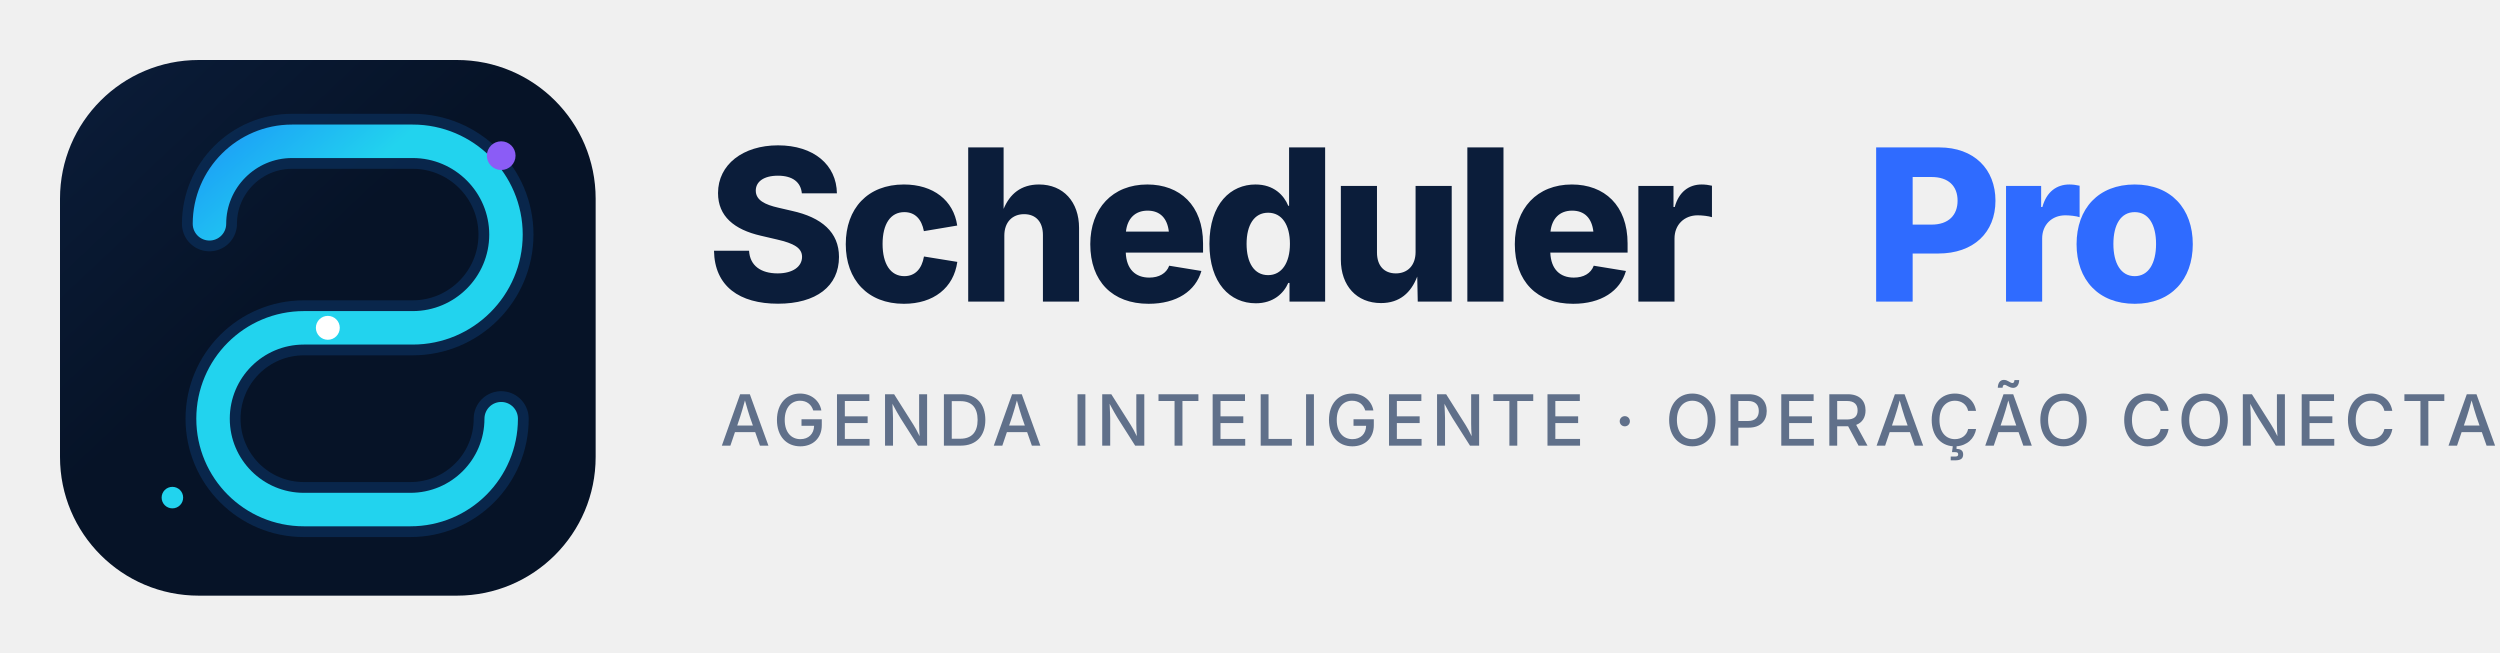
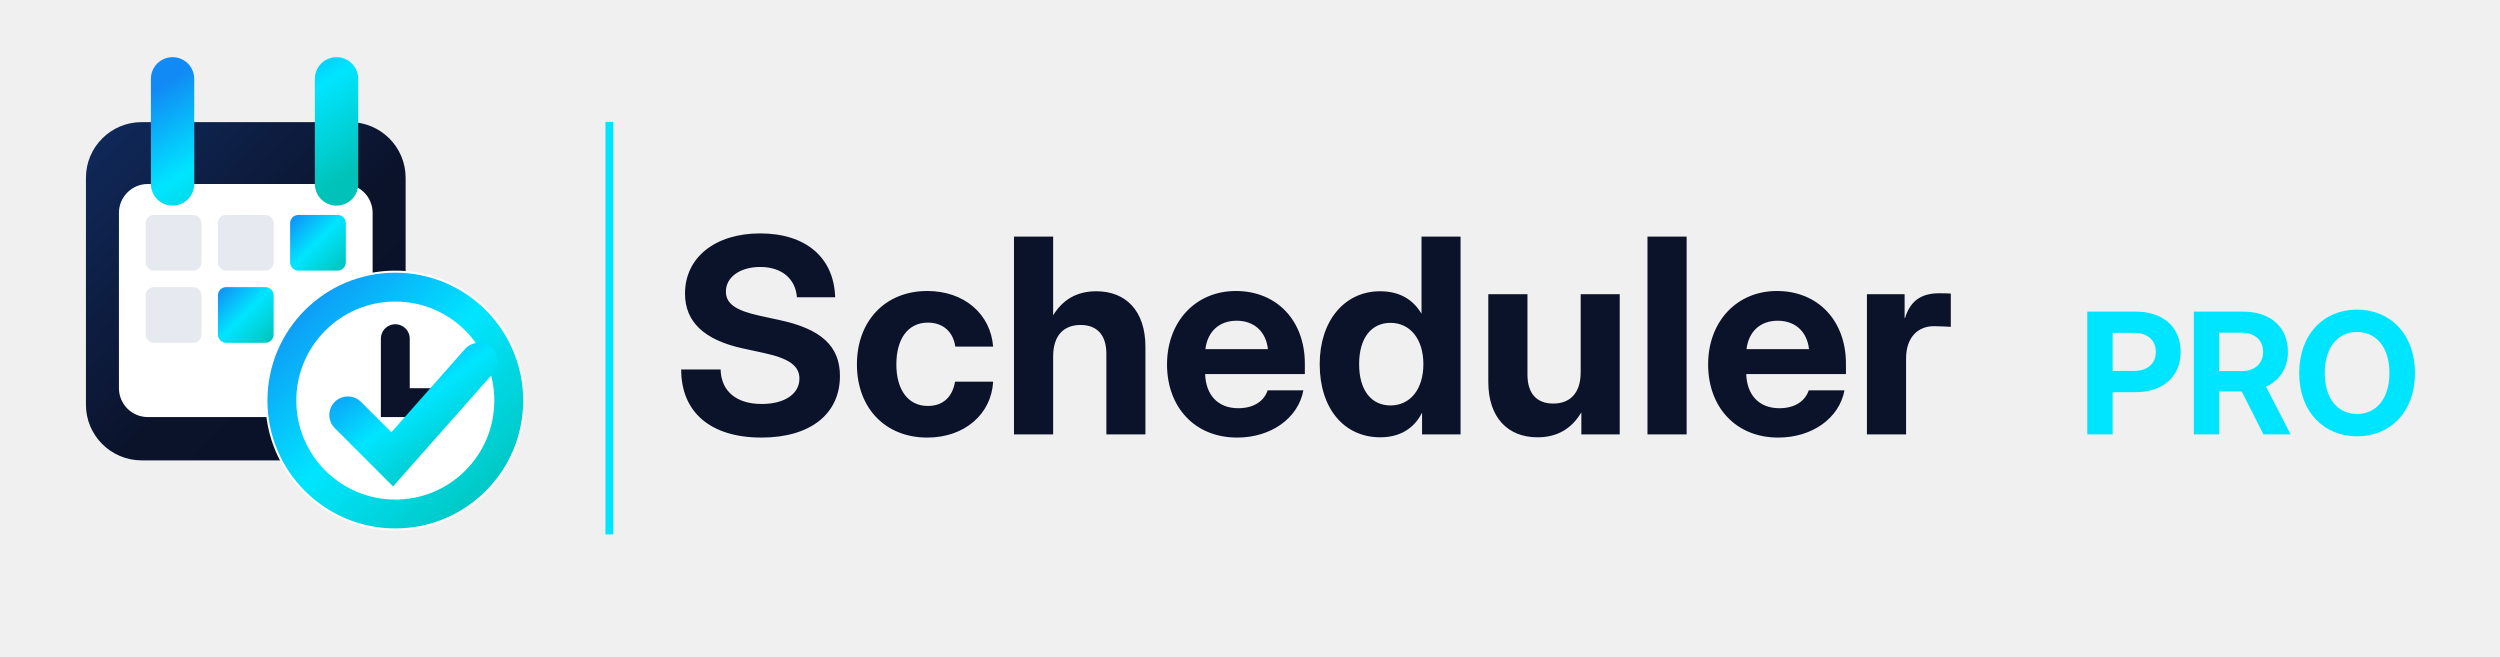
- <svg xmlns="http://www.w3.org/2000/svg" viewBox="0 0 920 240" role="img" aria-labelledby="title">
+ <svg xmlns="http://www.w3.org/2000/svg" viewBox="0 0 1600 420" role="img" aria-label="Scheduler PRO">
  <defs>
-     <linearGradient id="bg" x1="32" y1="24" x2="220" y2="224" gradientUnits="userSpaceOnUse">
-       <stop stop-color="#0B1D3A" />
-       <stop offset="1" stop-color="#061327" />
+     <linearGradient id="n" x1="0" y1="0" x2="1" y2="1">
+       <stop offset="0" stop-color="#102A5D" />
+       <stop offset=".55" stop-color="#0B132B" />
+       <stop offset="1" stop-color="#061126" />
    </linearGradient>
-     <linearGradient id="flow" x1="72" y1="56" x2="198" y2="202" gradientUnits="userSpaceOnUse">
-       <stop stop-color="#2F6BFF" />
-       <stop offset=".58" stop-color="#1DAAF5" />
-       <stop offset="1" stop-color="#22D3EE" />
+     <linearGradient id="a" x1="0" y1="0" x2="1" y2="1">
+       <stop offset="0" stop-color="#118AF5" />
+       <stop offset=".48" stop-color="#00E5FF" />
+       <stop offset="1" stop-color="#00C2B8" />
    </linearGradient>
  </defs>
-   <g transform="translate(8 8) scale(.44)">
-     <rect x="32" y="32" width="448" height="448" rx="116" fill="url(#bg)" />
-     <path d="M157 169c0-38 31-69 69-69h101c43 0 78 35 78 78s-35 78-78 78h-91c-42 0-76 34-76 76s34 76 76 76h89c42 0 76-34 76-76" fill="none" stroke="#0A2E59" stroke-width="46" stroke-linecap="round" stroke-linejoin="round" opacity=".72" />
-     <path d="M157 169c0-38 31-69 69-69h101c43 0 78 35 78 78s-35 78-78 78h-91c-42 0-76 34-76 76s34 76 76 76h89c42 0 76-34 76-76" fill="none" stroke="url(#flow)" stroke-width="28" stroke-linecap="round" stroke-linejoin="round" />
-     <circle cx="401" cy="112" r="12" fill="#8B5CF6" />
-     <circle cx="126" cy="398" r="9" fill="#22D3EE" />
-     <circle cx="256" cy="256" r="10" fill="#FFFFFF" />
+   <g transform="translate(22 28) scale(.66)">
+     <rect x="50" y="76" width="310" height="328" rx="54" fill="url(#n)" />
+     <rect x="82" y="136" width="246" height="226" rx="28" fill="#fff" />
+     <path d="M134 34v102M293 34v102" stroke="url(#a)" stroke-width="42" stroke-linecap="round" />
+     <rect x="108" y="166" width="54" height="54" rx="8" fill="#E6E9EF" />
+     <rect x="178" y="166" width="54" height="54" rx="8" fill="#E6E9EF" />
+     <rect x="248" y="166" width="54" height="54" rx="8" fill="url(#a)" />
+     <rect x="108" y="236" width="54" height="54" rx="8" fill="#E6E9EF" />
+     <rect x="178" y="236" width="54" height="54" rx="8" fill="url(#a)" />
+     <circle cx="350" cy="346" r="126" fill="#fff" />
+     <circle cx="350" cy="346" r="110" fill="none" stroke="url(#a)" stroke-width="28" />
+     <path d="M350 286v62h48" fill="none" stroke="#0B132B" stroke-width="28" stroke-linecap="round" />
+     <path d="M304 360l43 43 84-95" fill="none" stroke="url(#a)" stroke-width="36" stroke-linecap="round" />
  </g>
-   <text x="260" y="111" fill="#0B1D3A" font-family="Inter,Segoe UI,Arial,sans-serif" font-size="78" font-weight="760" letter-spacing="-3">Scheduler</text>
-   <text x="686" y="111" fill="#2F6BFF" font-family="Inter,Segoe UI,Arial,sans-serif" font-size="78" font-weight="820" letter-spacing="-3">Pro</text>
-   <text x="265" y="164" fill="#60708A" font-family="Inter,Segoe UI,Arial,sans-serif" font-size="26" font-weight="550" letter-spacing="2">AGENDA INTELIGENTE · OPERAÇÃO CONECTADA</text>
+   <line x1="390" y1="78" x2="390" y2="342" stroke="#00E5FF" stroke-width="5" />
+   <text x="430" y="278" fill="#0B132B" font-family="Inter Display,Inter,Segoe UI,Arial,sans-serif" font-weight="700" font-size="174">Scheduler</text>
+   <text x="1330" y="278" fill="#00E5FF" font-family="Inter Display,Inter,Segoe UI,Arial,sans-serif" font-weight="700" font-size="108">PRO</text>
</svg>
